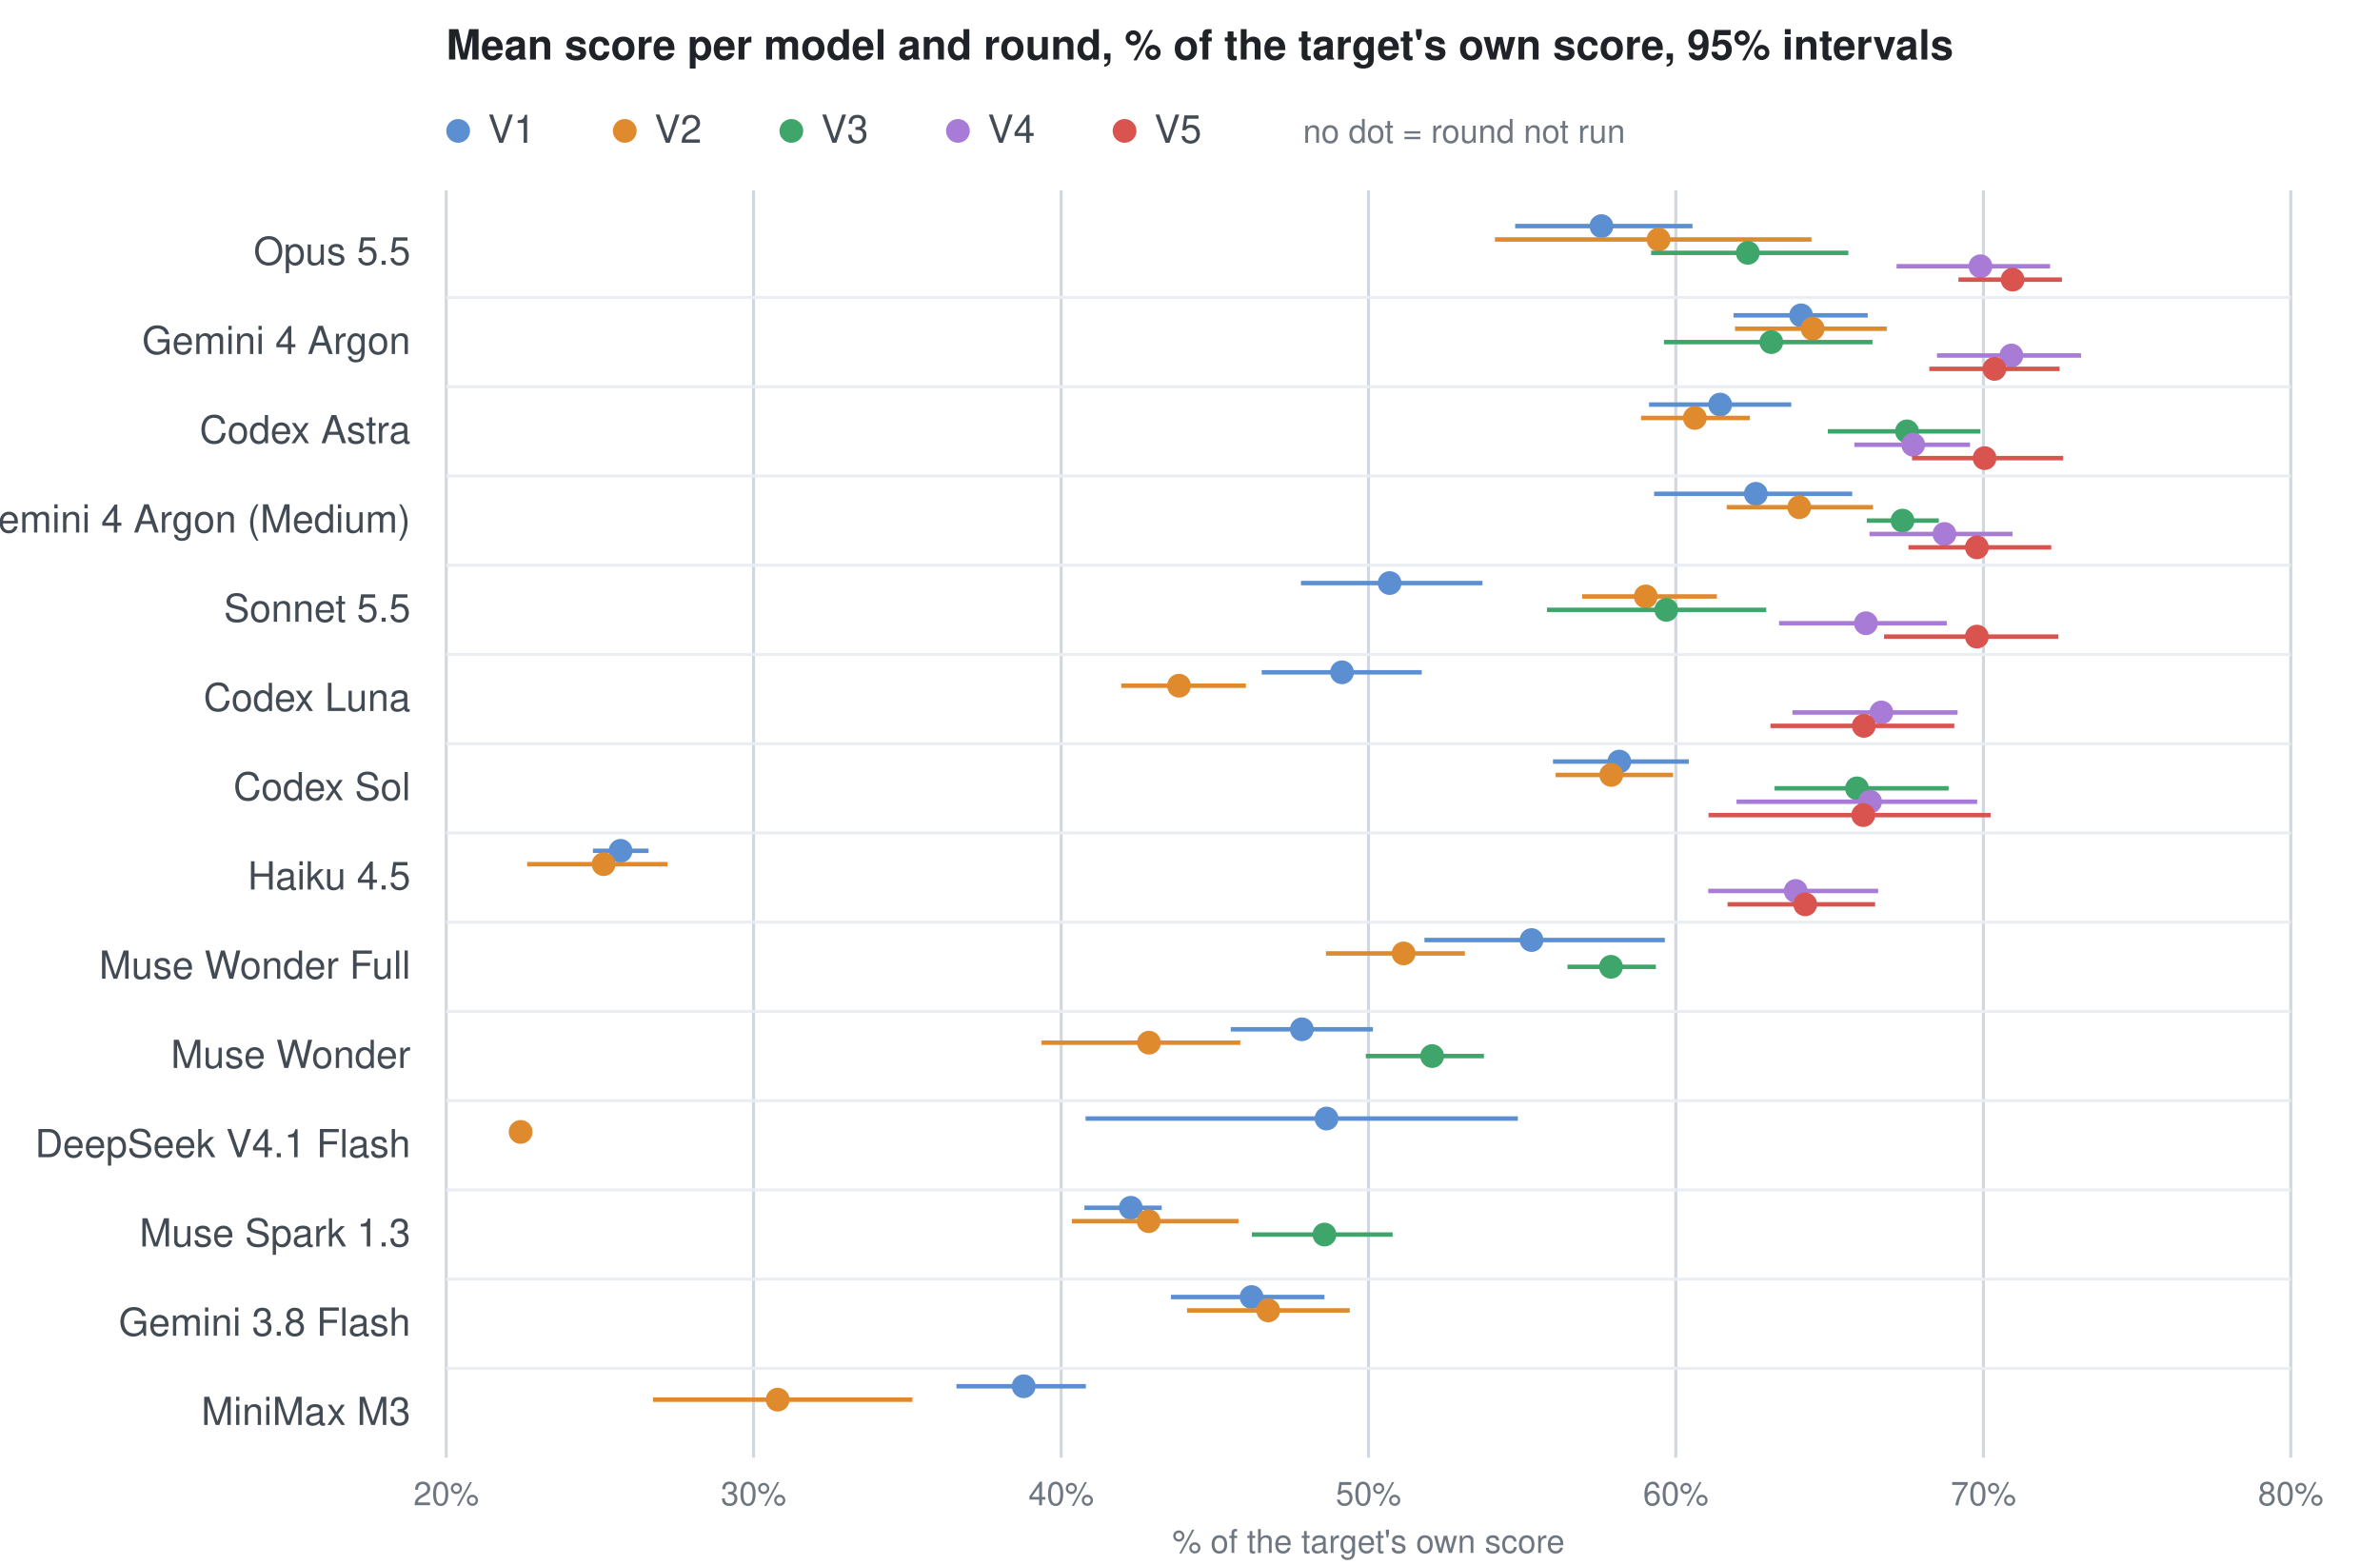
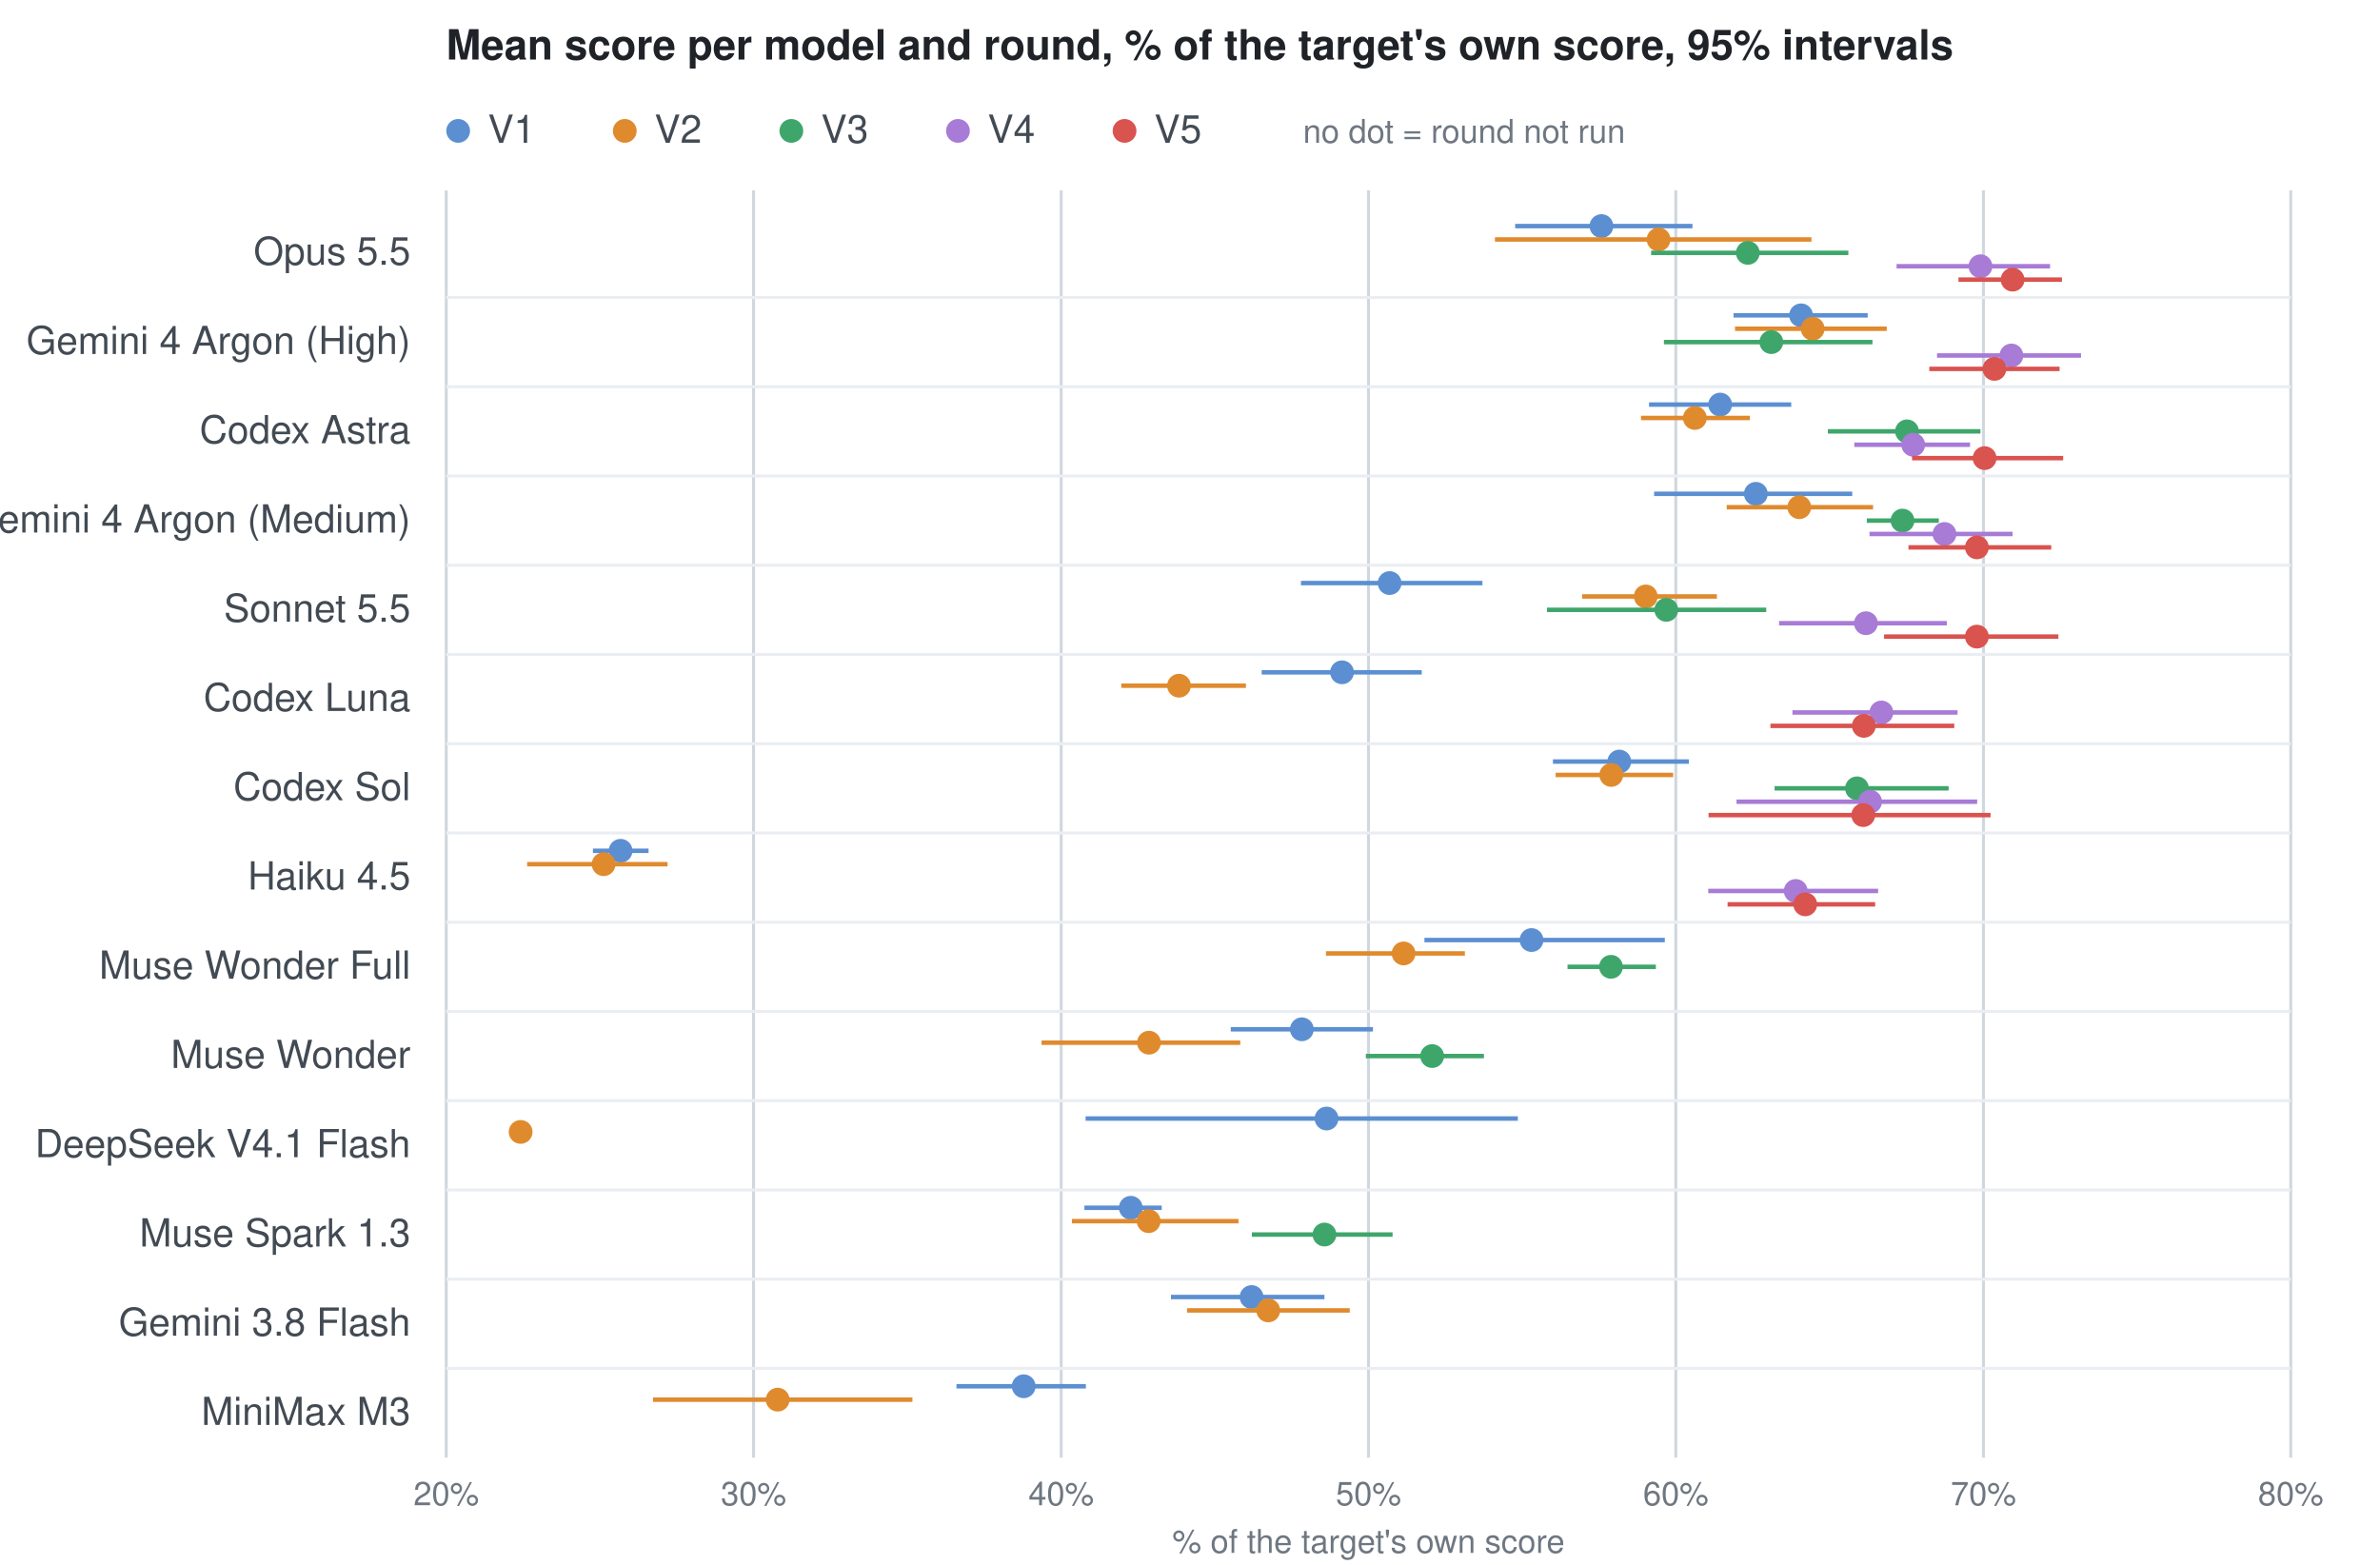
<svg xmlns="http://www.w3.org/2000/svg" width="800" height="526" viewBox="0 0 800 526" font-family="-apple-system, BlinkMacSystemFont, 'Segoe UI', Helvetica, Arial, sans-serif" font-size="13">
  <style>
.title { fill: #1f2328; font-size: 14px; font-weight: 600; } .label { fill: #424a53; } .tick, .axis { fill: #6e7781; font-size: 11px; } .grid { stroke: #d0d7de; stroke-width: 1; } .row { stroke: #eaeef2; stroke-width: 1; }
@media (prefers-color-scheme: dark) { .title { fill: #e6edf3; } .label { fill: #c9d1d9; } .tick, .axis { fill: #8b949e; } .grid { stroke: #30363d; } .row { stroke: #21262d; } }
</style>
  <text class="title" x="150" y="20">Mean score per model and round, % of the target's own score, 95% intervals</text>
  <circle cx="154" cy="44" r="4" fill="#5b8fd1" />
  <text class="label" x="164" y="48">V1</text>
  <circle cx="210" cy="44" r="4" fill="#e08a2e" />
  <text class="label" x="220" y="48">V2</text>
  <circle cx="266" cy="44" r="4" fill="#3fa66b" />
  <text class="label" x="276" y="48">V3</text>
  <circle cx="322" cy="44" r="4" fill="#a77bd6" />
  <text class="label" x="332" y="48">V4</text>
  <circle cx="378" cy="44" r="4" fill="#d9534f" />
  <text class="label" x="388" y="48">V5</text>
  <text class="axis" x="438" y="48">no dot = round not run</text>
  <line class="grid" x1="150" y1="64" x2="150" y2="490" />
  <text class="tick" x="150" y="506" text-anchor="middle">20%</text>
  <line class="grid" x1="253.3" y1="64" x2="253.3" y2="490" />
  <text class="tick" x="253.3" y="506" text-anchor="middle">30%</text>
  <line class="grid" x1="356.7" y1="64" x2="356.7" y2="490" />
  <text class="tick" x="356.7" y="506" text-anchor="middle">40%</text>
  <line class="grid" x1="460" y1="64" x2="460" y2="490" />
  <text class="tick" x="460" y="506" text-anchor="middle">50%</text>
  <line class="grid" x1="563.3" y1="64" x2="563.3" y2="490" />
  <text class="tick" x="563.3" y="506" text-anchor="middle">60%</text>
  <line class="grid" x1="666.7" y1="64" x2="666.7" y2="490" />
  <text class="tick" x="666.7" y="506" text-anchor="middle">70%</text>
  <line class="grid" x1="770" y1="64" x2="770" y2="490" />
  <text class="tick" x="770" y="506" text-anchor="middle">80%</text>
  <text class="label" x="138" y="89" text-anchor="end">Opus 5.5</text>
  <line x1="509.3" y1="76" x2="568.9" y2="76" stroke="#5b8fd1" stroke-width="1.5" />
  <circle cx="538.3" cy="76" r="4" fill="#5b8fd1" />
  <line x1="502.5" y1="80.5" x2="608.9" y2="80.5" stroke="#e08a2e" stroke-width="1.5" />
  <circle cx="557.5" cy="80.5" r="4" fill="#e08a2e" />
  <line x1="555" y1="85" x2="621.3" y2="85" stroke="#3fa66b" stroke-width="1.5" />
  <circle cx="587.5" cy="85" r="4" fill="#3fa66b" />
  <line x1="637.5" y1="89.5" x2="689.1" y2="89.5" stroke="#a77bd6" stroke-width="1.5" />
  <circle cx="665.7" cy="89.5" r="4" fill="#a77bd6" />
  <line x1="658.3" y1="94" x2="693.1" y2="94" stroke="#d9534f" stroke-width="1.5" />
  <circle cx="676.5" cy="94" r="4" fill="#d9534f" />
  <line class="row" x1="150" y1="100" x2="770" y2="100" />
-   <text class="label" x="138" y="119" text-anchor="end">Gemini 4 Argon</text>
+   <text class="label" x="138" y="119" text-anchor="end">Gemini 4 Argon (High)</text>
  <line x1="582.7" y1="106" x2="627.8" y2="106" stroke="#5b8fd1" stroke-width="1.5" />
  <circle cx="605.4" cy="106" r="4" fill="#5b8fd1" />
  <line x1="583.2" y1="110.5" x2="634.2" y2="110.5" stroke="#e08a2e" stroke-width="1.5" />
  <circle cx="609.3" cy="110.5" r="4" fill="#e08a2e" />
  <line x1="559.3" y1="115" x2="629.4" y2="115" stroke="#3fa66b" stroke-width="1.5" />
  <circle cx="595.4" cy="115" r="4" fill="#3fa66b" />
  <line x1="651.1" y1="119.5" x2="699.5" y2="119.5" stroke="#a77bd6" stroke-width="1.5" />
  <circle cx="676.1" cy="119.5" r="4" fill="#a77bd6" />
  <line x1="648.5" y1="124" x2="692.3" y2="124" stroke="#d9534f" stroke-width="1.5" />
  <circle cx="670.4" cy="124" r="4" fill="#d9534f" />
  <line class="row" x1="150" y1="130" x2="770" y2="130" />
  <text class="label" x="138" y="149" text-anchor="end">Codex Astra</text>
  <line x1="554.3" y1="136" x2="602.1" y2="136" stroke="#5b8fd1" stroke-width="1.5" />
  <circle cx="578.2" cy="136" r="4" fill="#5b8fd1" />
  <line x1="551.6" y1="140.5" x2="588.2" y2="140.5" stroke="#e08a2e" stroke-width="1.5" />
  <circle cx="569.7" cy="140.5" r="4" fill="#e08a2e" />
  <line x1="614.4" y1="145" x2="665.7" y2="145" stroke="#3fa66b" stroke-width="1.5" />
  <circle cx="641" cy="145" r="4" fill="#3fa66b" />
  <line x1="623.3" y1="149.5" x2="662.2" y2="149.5" stroke="#a77bd6" stroke-width="1.5" />
  <circle cx="643.1" cy="149.5" r="4" fill="#a77bd6" />
  <line x1="642.7" y1="154" x2="693.5" y2="154" stroke="#d9534f" stroke-width="1.5" />
  <circle cx="667.1" cy="154" r="4" fill="#d9534f" />
  <line class="row" x1="150" y1="160" x2="770" y2="160" />
  <text class="label" x="138" y="179" text-anchor="end">Gemini 4 Argon (Medium)</text>
  <line x1="556" y1="166" x2="622.6" y2="166" stroke="#5b8fd1" stroke-width="1.5" />
  <circle cx="590.2" cy="166" r="4" fill="#5b8fd1" />
  <line x1="580.4" y1="170.5" x2="629.6" y2="170.5" stroke="#e08a2e" stroke-width="1.5" />
  <circle cx="604.8" cy="170.5" r="4" fill="#e08a2e" />
  <line x1="627.5" y1="175" x2="651.7" y2="175" stroke="#3fa66b" stroke-width="1.5" />
  <circle cx="639.5" cy="175" r="4" fill="#3fa66b" />
  <line x1="628.4" y1="179.5" x2="676.5" y2="179.5" stroke="#a77bd6" stroke-width="1.5" />
  <circle cx="653.6" cy="179.5" r="4" fill="#a77bd6" />
  <line x1="641.5" y1="184" x2="689.5" y2="184" stroke="#d9534f" stroke-width="1.5" />
  <circle cx="664.5" cy="184" r="4" fill="#d9534f" />
  <line class="row" x1="150" y1="190" x2="770" y2="190" />
  <text class="label" x="138" y="209" text-anchor="end">Sonnet 5.5</text>
  <line x1="437.3" y1="196" x2="498.3" y2="196" stroke="#5b8fd1" stroke-width="1.5" />
  <circle cx="467.1" cy="196" r="4" fill="#5b8fd1" />
  <line x1="531.8" y1="200.5" x2="577.1" y2="200.5" stroke="#e08a2e" stroke-width="1.5" />
  <circle cx="553.2" cy="200.5" r="4" fill="#e08a2e" />
  <line x1="520" y1="205" x2="593.7" y2="205" stroke="#3fa66b" stroke-width="1.5" />
  <circle cx="560.1" cy="205" r="4" fill="#3fa66b" />
  <line x1="598" y1="209.5" x2="654.4" y2="209.5" stroke="#a77bd6" stroke-width="1.5" />
  <circle cx="627.2" cy="209.5" r="4" fill="#a77bd6" />
  <line x1="633.3" y1="214" x2="691.9" y2="214" stroke="#d9534f" stroke-width="1.5" />
  <circle cx="664.5" cy="214" r="4" fill="#d9534f" />
  <line class="row" x1="150" y1="220" x2="770" y2="220" />
  <text class="label" x="138" y="239" text-anchor="end">Codex Luna</text>
  <line x1="424.1" y1="226" x2="477.9" y2="226" stroke="#5b8fd1" stroke-width="1.5" />
  <circle cx="451.1" cy="226" r="4" fill="#5b8fd1" />
  <line x1="376.9" y1="230.5" x2="418.8" y2="230.5" stroke="#e08a2e" stroke-width="1.5" />
  <circle cx="396.3" cy="230.5" r="4" fill="#e08a2e" />
  <line x1="602.5" y1="239.5" x2="658" y2="239.5" stroke="#a77bd6" stroke-width="1.5" />
  <circle cx="632.4" cy="239.5" r="4" fill="#a77bd6" />
  <line x1="595.1" y1="244" x2="656.9" y2="244" stroke="#d9534f" stroke-width="1.5" />
  <circle cx="626.5" cy="244" r="4" fill="#d9534f" />
  <line class="row" x1="150" y1="250" x2="770" y2="250" />
  <text class="label" x="138" y="269" text-anchor="end">Codex Sol</text>
  <line x1="522" y1="256" x2="567.7" y2="256" stroke="#5b8fd1" stroke-width="1.5" />
  <circle cx="544.3" cy="256" r="4" fill="#5b8fd1" />
  <line x1="522.9" y1="260.5" x2="562.4" y2="260.5" stroke="#e08a2e" stroke-width="1.5" />
  <circle cx="541.6" cy="260.5" r="4" fill="#e08a2e" />
  <line x1="596.5" y1="265" x2="655" y2="265" stroke="#3fa66b" stroke-width="1.5" />
  <circle cx="624.2" cy="265" r="4" fill="#3fa66b" />
  <line x1="583.7" y1="269.5" x2="664.6" y2="269.5" stroke="#a77bd6" stroke-width="1.5" />
  <circle cx="628.6" cy="269.5" r="4" fill="#a77bd6" />
  <line x1="574.3" y1="274" x2="669.1" y2="274" stroke="#d9534f" stroke-width="1.5" />
  <circle cx="626.3" cy="274" r="4" fill="#d9534f" />
  <line class="row" x1="150" y1="280" x2="770" y2="280" />
  <text class="label" x="138" y="299" text-anchor="end">Haiku 4.5</text>
  <line x1="199.3" y1="286" x2="218" y2="286" stroke="#5b8fd1" stroke-width="1.5" />
  <circle cx="208.6" cy="286" r="4" fill="#5b8fd1" />
  <line x1="177.2" y1="290.5" x2="224.4" y2="290.5" stroke="#e08a2e" stroke-width="1.5" />
  <circle cx="202.9" cy="290.5" r="4" fill="#e08a2e" />
  <line x1="574.2" y1="299.5" x2="631.3" y2="299.5" stroke="#a77bd6" stroke-width="1.5" />
  <circle cx="603.6" cy="299.5" r="4" fill="#a77bd6" />
  <line x1="580.7" y1="304" x2="630.3" y2="304" stroke="#d9534f" stroke-width="1.5" />
  <circle cx="606.8" cy="304" r="4" fill="#d9534f" />
  <line class="row" x1="150" y1="310" x2="770" y2="310" />
  <text class="label" x="138" y="329" text-anchor="end">Muse Wonder Full</text>
  <line x1="478.8" y1="316" x2="559.6" y2="316" stroke="#5b8fd1" stroke-width="1.5" />
  <circle cx="514.8" cy="316" r="4" fill="#5b8fd1" />
  <line x1="445.7" y1="320.5" x2="492.4" y2="320.5" stroke="#e08a2e" stroke-width="1.5" />
  <circle cx="471.8" cy="320.5" r="4" fill="#e08a2e" />
  <line x1="526.9" y1="325" x2="556.6" y2="325" stroke="#3fa66b" stroke-width="1.5" />
  <circle cx="541.5" cy="325" r="4" fill="#3fa66b" />
  <line class="row" x1="150" y1="340" x2="770" y2="340" />
  <text class="label" x="138" y="359" text-anchor="end">Muse Wonder</text>
  <line x1="413.7" y1="346" x2="461.5" y2="346" stroke="#5b8fd1" stroke-width="1.5" />
  <circle cx="437.6" cy="346" r="4" fill="#5b8fd1" />
  <line x1="350.1" y1="350.5" x2="416.9" y2="350.5" stroke="#e08a2e" stroke-width="1.5" />
  <circle cx="386.2" cy="350.5" r="4" fill="#e08a2e" />
  <line x1="459.1" y1="355" x2="498.8" y2="355" stroke="#3fa66b" stroke-width="1.5" />
  <circle cx="481.4" cy="355" r="4" fill="#3fa66b" />
  <line class="row" x1="150" y1="370" x2="770" y2="370" />
  <text class="label" x="138" y="389" text-anchor="end">DeepSeek V4.1 Flash</text>
  <line x1="364.9" y1="376" x2="510.2" y2="376" stroke="#5b8fd1" stroke-width="1.5" />
  <circle cx="445.9" cy="376" r="4" fill="#5b8fd1" />
  <circle cx="175" cy="380.5" r="4" fill="#e08a2e" />
  <line class="row" x1="150" y1="400" x2="770" y2="400" />
  <text class="label" x="138" y="419" text-anchor="end">Muse Spark 1.3</text>
  <line x1="364.5" y1="406" x2="390.5" y2="406" stroke="#5b8fd1" stroke-width="1.5" />
  <circle cx="380.1" cy="406" r="4" fill="#5b8fd1" />
  <line x1="360.3" y1="410.5" x2="416.3" y2="410.5" stroke="#e08a2e" stroke-width="1.5" />
  <circle cx="386.1" cy="410.5" r="4" fill="#e08a2e" />
  <line x1="420.8" y1="415" x2="468.1" y2="415" stroke="#3fa66b" stroke-width="1.5" />
  <circle cx="445.2" cy="415" r="4" fill="#3fa66b" />
  <line class="row" x1="150" y1="430" x2="770" y2="430" />
  <text class="label" x="138" y="449" text-anchor="end">Gemini 3.8 Flash</text>
  <line x1="393.6" y1="436" x2="445.2" y2="436" stroke="#5b8fd1" stroke-width="1.5" />
  <circle cx="420.7" cy="436" r="4" fill="#5b8fd1" />
  <line x1="399" y1="440.5" x2="453.7" y2="440.5" stroke="#e08a2e" stroke-width="1.5" />
  <circle cx="426.3" cy="440.5" r="4" fill="#e08a2e" />
  <line class="row" x1="150" y1="460" x2="770" y2="460" />
  <text class="label" x="138" y="479" text-anchor="end">MiniMax M3</text>
  <line x1="321.5" y1="466" x2="365" y2="466" stroke="#5b8fd1" stroke-width="1.5" />
  <circle cx="344.1" cy="466" r="4" fill="#5b8fd1" />
  <line x1="219.5" y1="470.5" x2="306.7" y2="470.5" stroke="#e08a2e" stroke-width="1.5" />
  <circle cx="261.4" cy="470.5" r="4" fill="#e08a2e" />
  <text class="axis" x="460" y="522" text-anchor="middle">% of the target's own score</text>
</svg>
